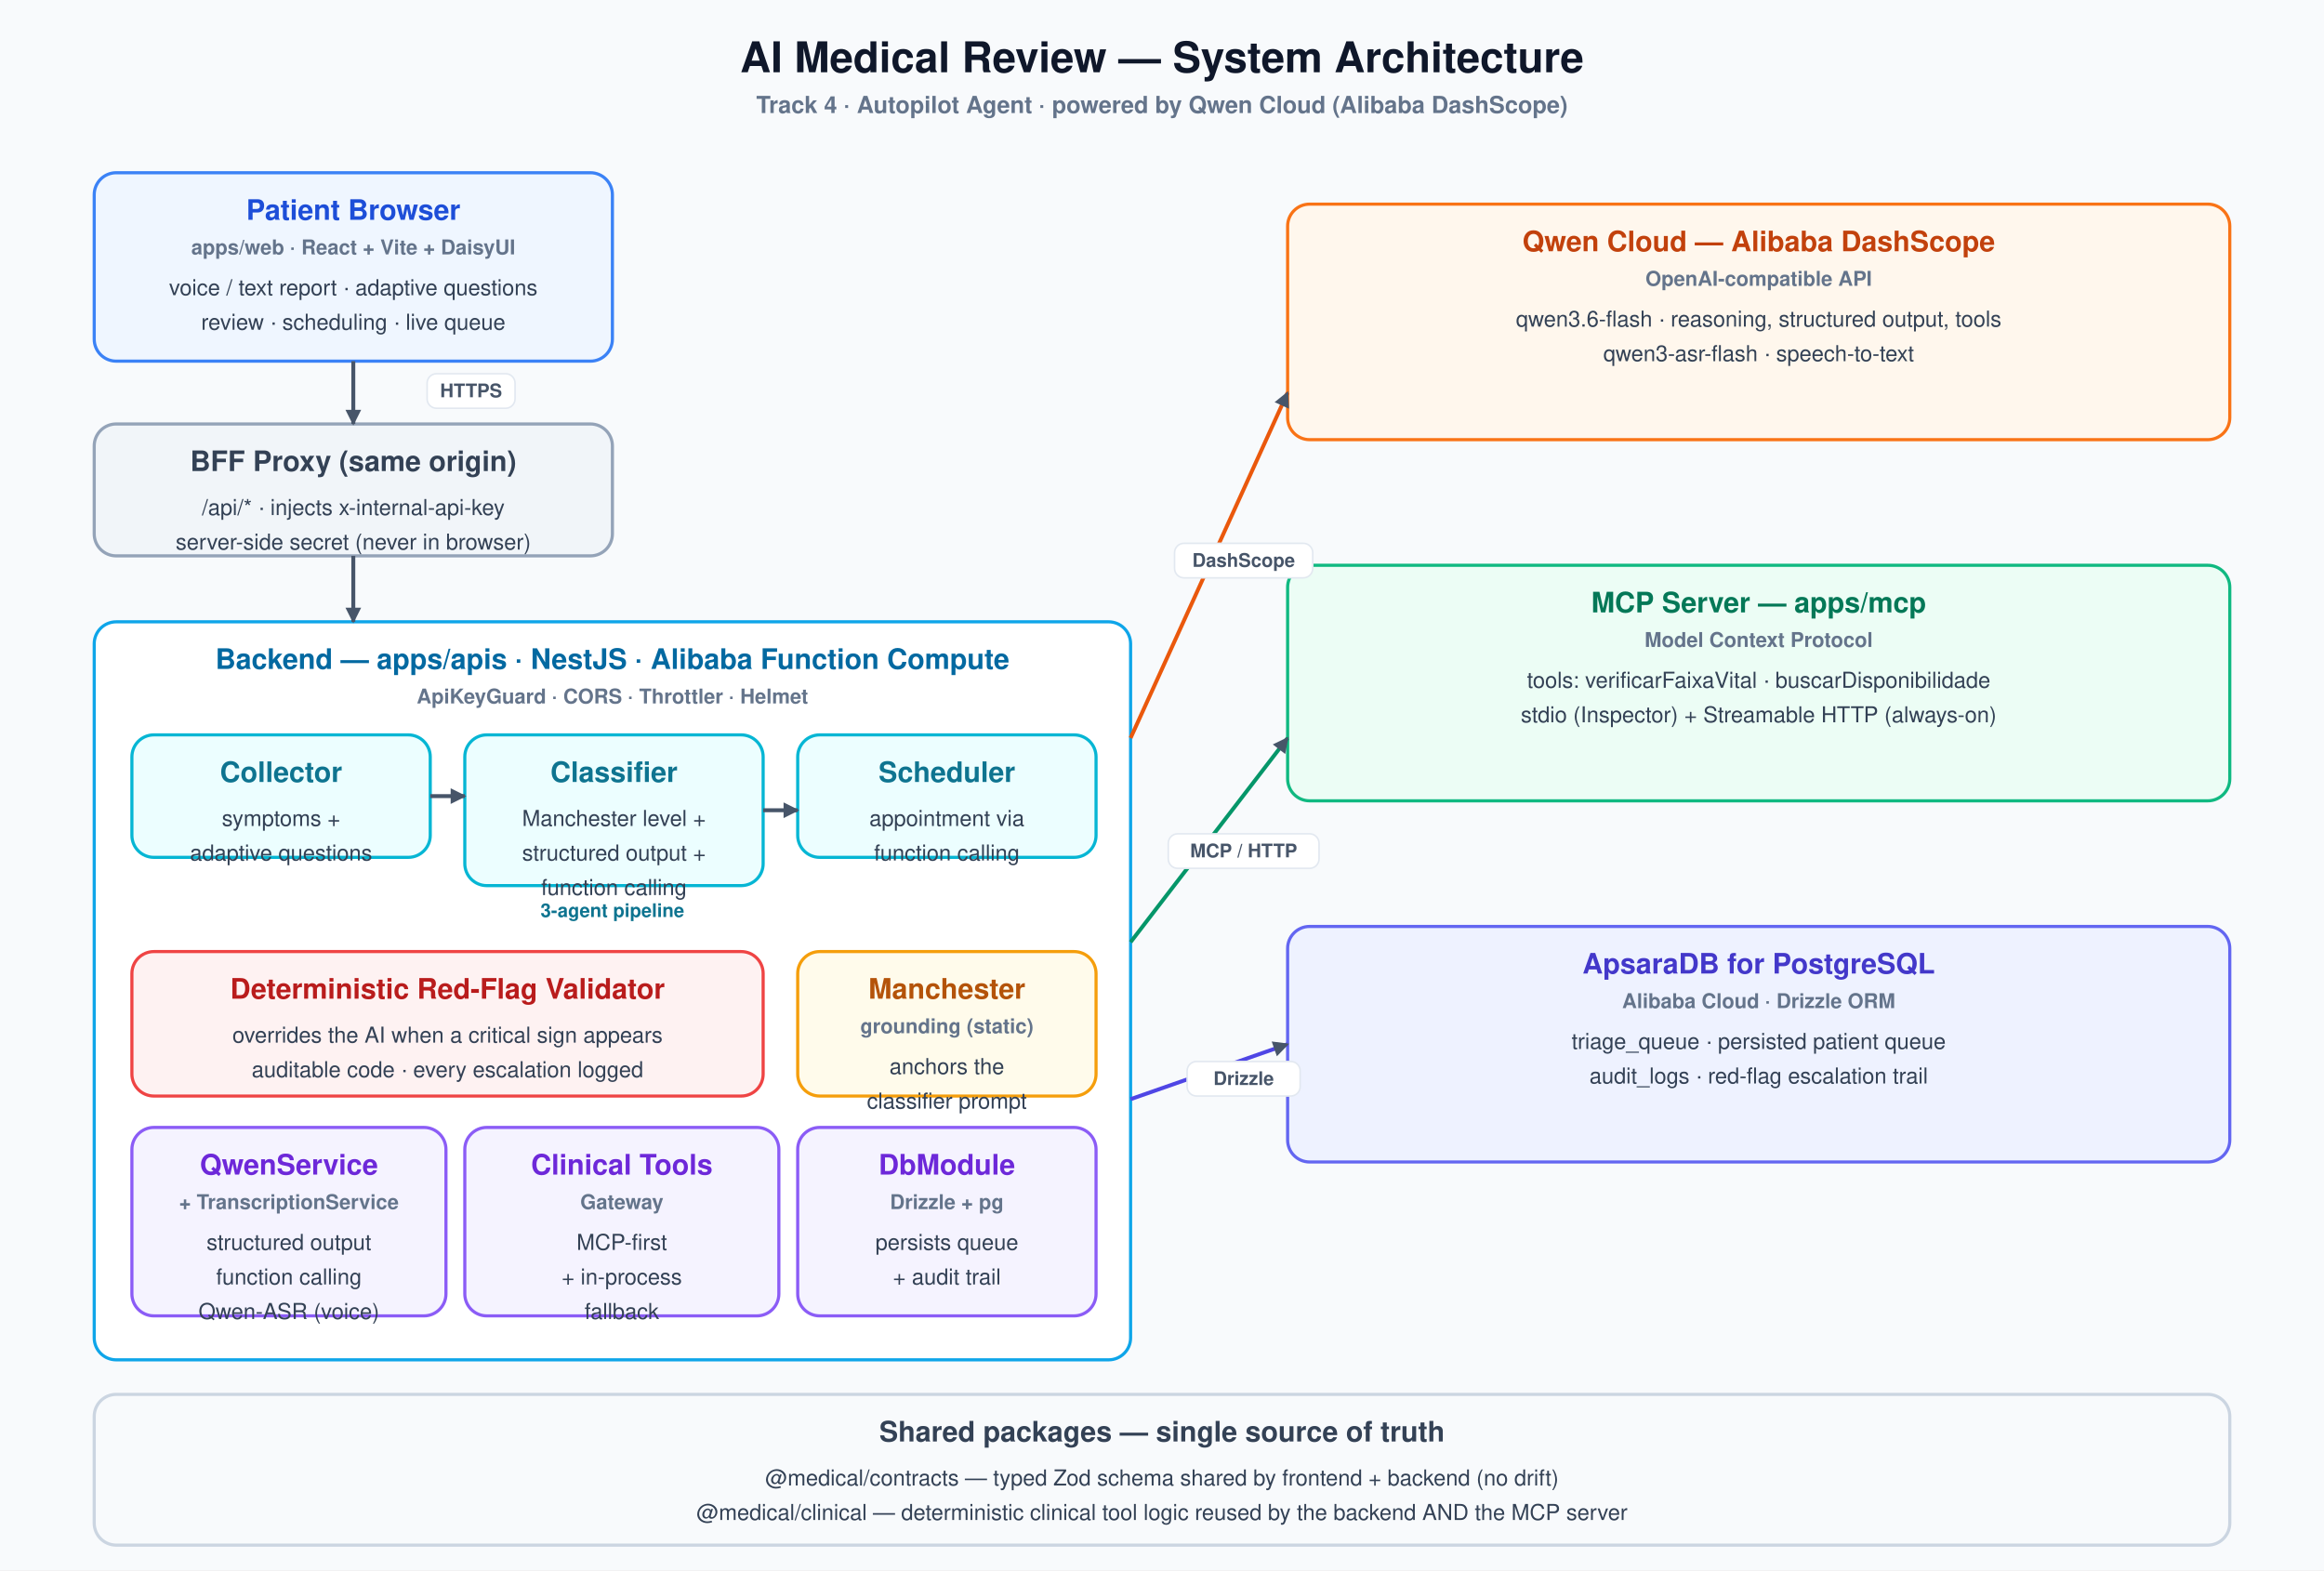
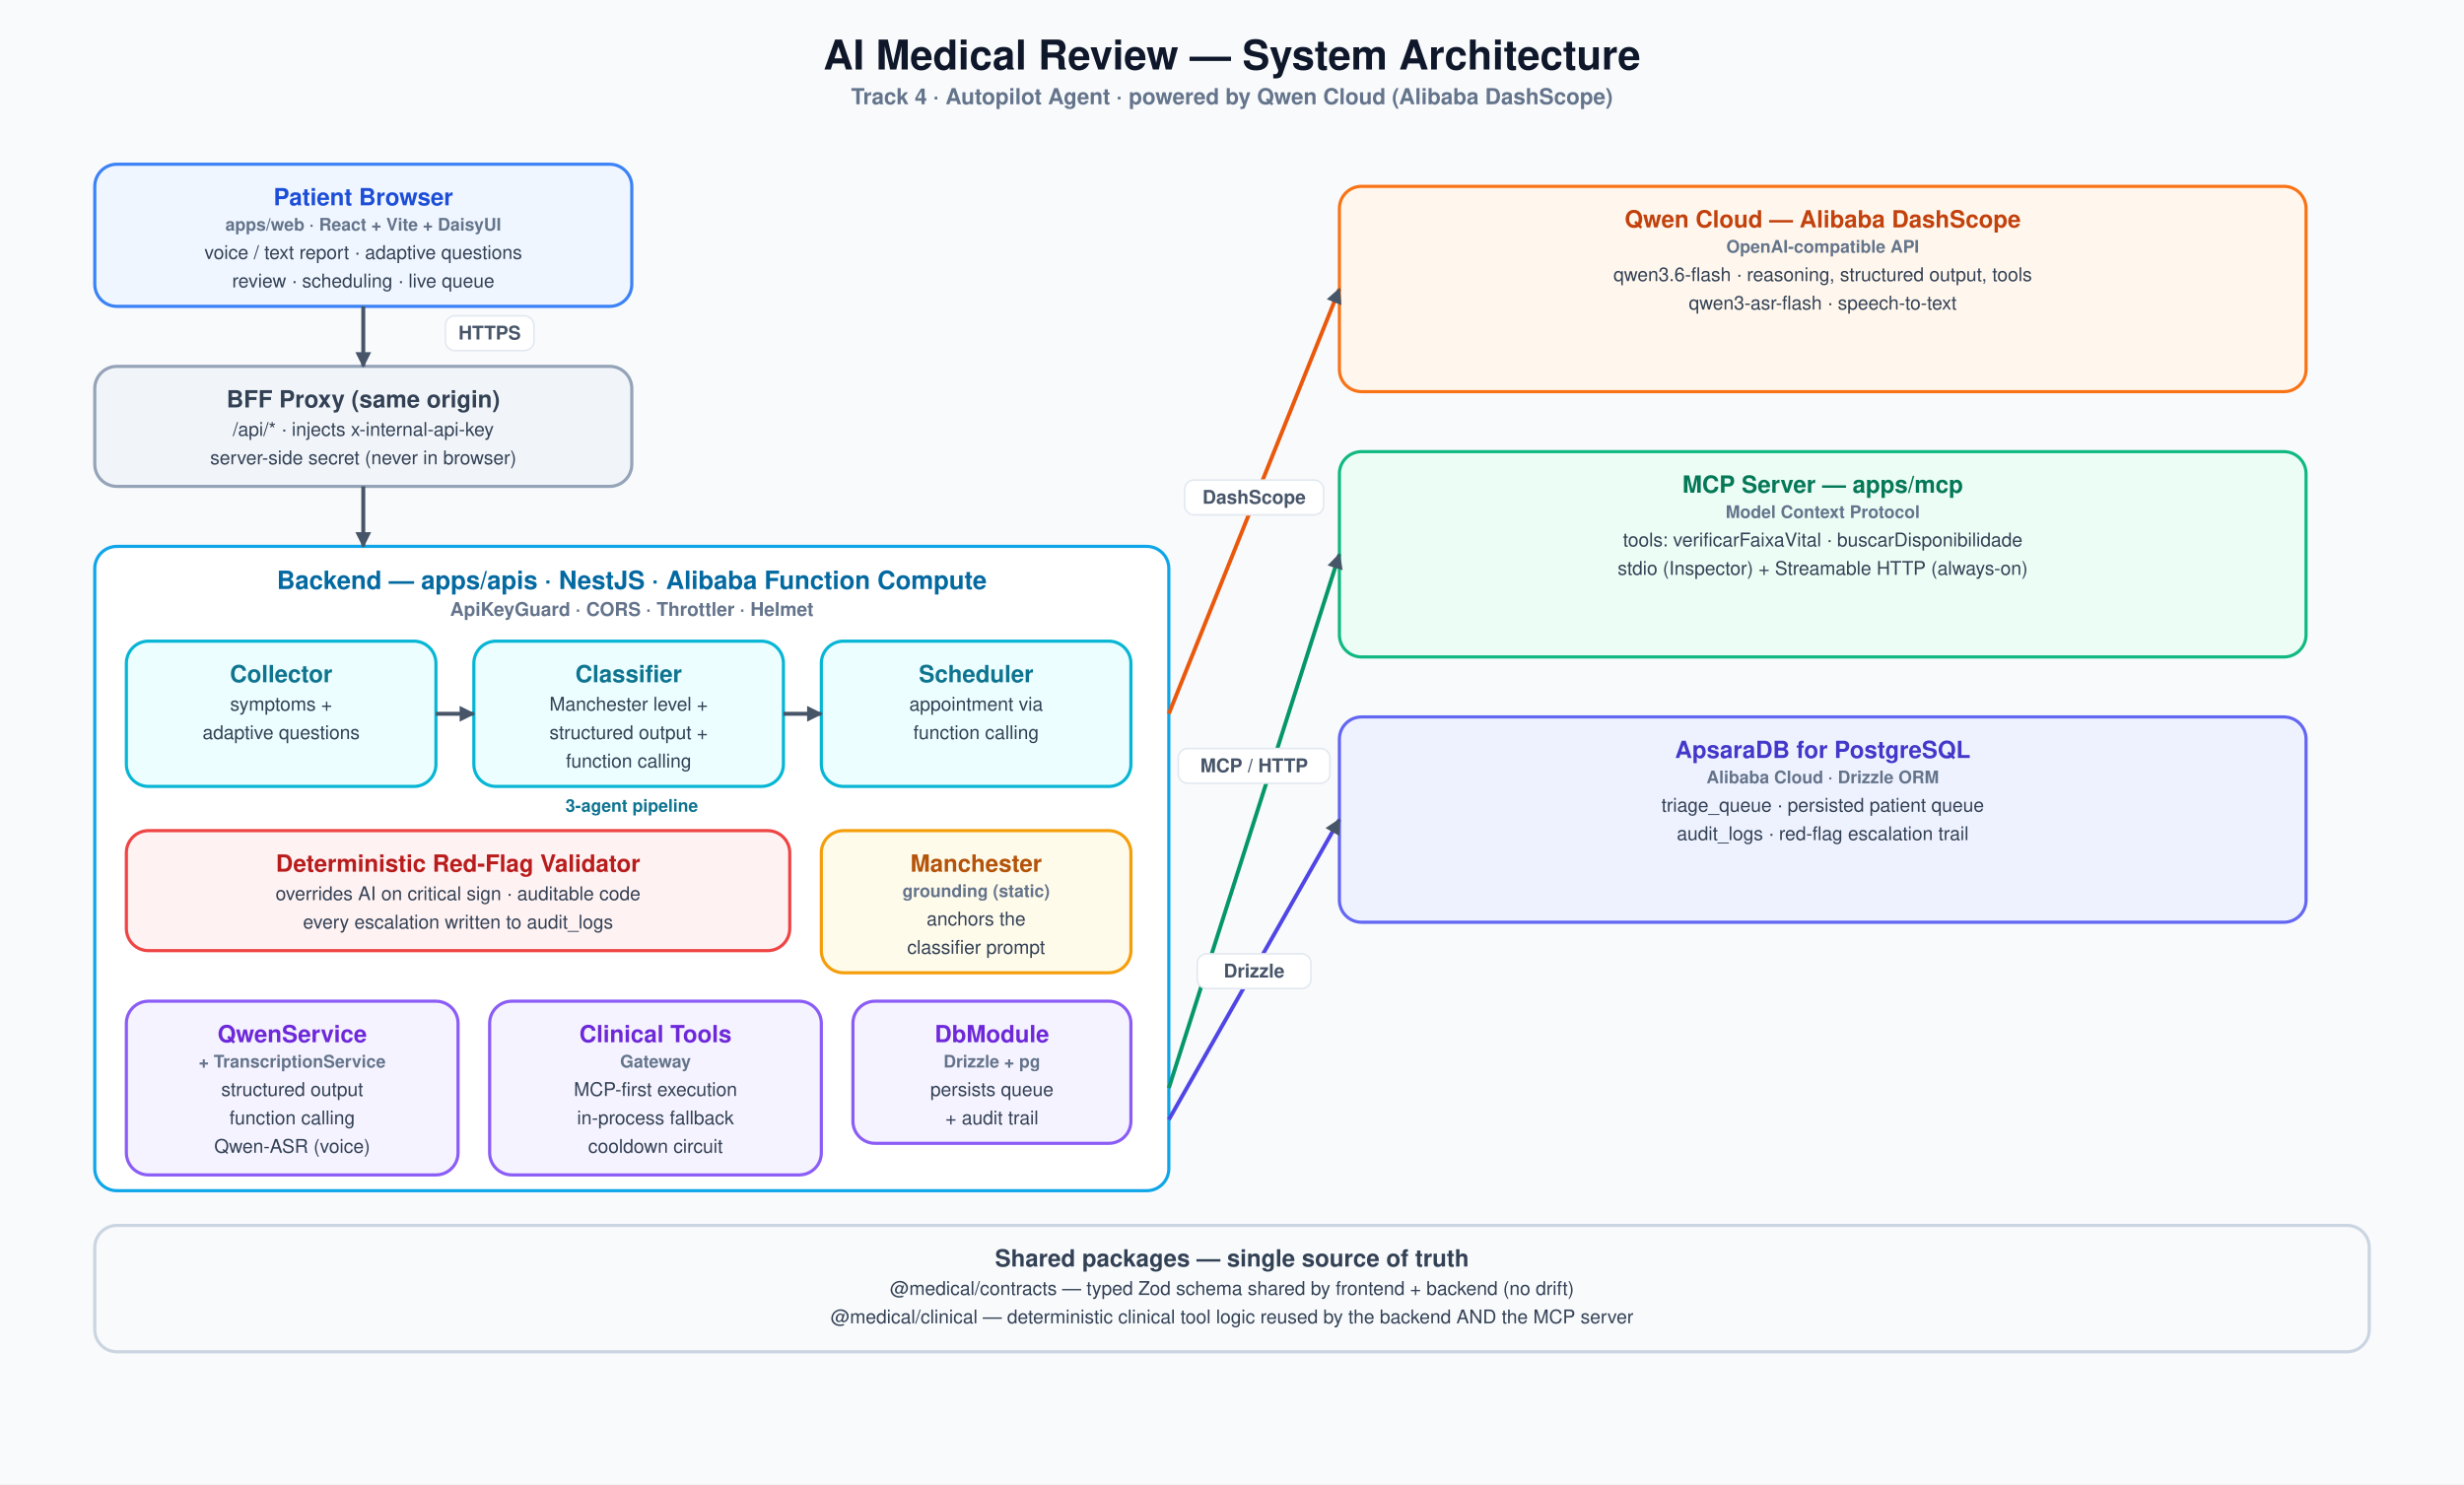
- <svg xmlns="http://www.w3.org/2000/svg" width="1480" height="1000" viewBox="0 0 1480 1000">
+ <svg xmlns="http://www.w3.org/2000/svg" width="1560" height="940" viewBox="0 0 1560 940">
  <defs>
    <marker id="arrow" markerWidth="12" markerHeight="12" refX="9" refY="5" orient="auto" markerUnits="userSpaceOnUse">
      <path d="M0,0 L10,5 L0,10 z" fill="#475569" />
    </marker>
  </defs>
-   <rect x="0" y="0" width="1480" height="1000" fill="#f8fafc" />
-   <text x="740.0" y="46" font-family="Helvetica,Arial,sans-serif" font-size="27" font-weight="800" fill="#0f172a" text-anchor="middle">AI Medical Review — System Architecture</text>
-   <text x="740.0" y="72" font-family="Helvetica,Arial,sans-serif" font-size="15" font-weight="600" fill="#64748b" text-anchor="middle">Track 4 · Autopilot Agent · powered by Qwen Cloud (Alibaba DashScope)</text>
-   <rect x="60" y="110" width="330" height="120" rx="14" fill="#eff6ff" stroke="#3b82f6" stroke-width="2" />
-   <text x="225.0" y="140" font-family="Helvetica,Arial,sans-serif" font-size="18" font-weight="800" fill="#1d4ed8" text-anchor="middle">Patient Browser</text>
-   <text x="225.0" y="162" font-family="Helvetica,Arial,sans-serif" font-size="13" font-weight="600" fill="#64748b" text-anchor="middle">apps/web · React + Vite + DaisyUI</text>
-   <text x="225.0" y="188" font-family="Helvetica,Arial,sans-serif" font-size="14" font-weight="500" fill="#334155" text-anchor="middle">voice / text report · adaptive questions</text>
-   <text x="225.0" y="210" font-family="Helvetica,Arial,sans-serif" font-size="14" font-weight="500" fill="#334155" text-anchor="middle">review · scheduling · live queue</text>
-   <rect x="60" y="270" width="330" height="84" rx="14" fill="#f1f5f9" stroke="#94a3b8" stroke-width="2" />
-   <text x="225.0" y="300" font-family="Helvetica,Arial,sans-serif" font-size="18" font-weight="800" fill="#334155" text-anchor="middle">BFF Proxy (same origin)</text>
-   <text x="225.0" y="328" font-family="Helvetica,Arial,sans-serif" font-size="14" font-weight="500" fill="#334155" text-anchor="middle">/api/*  ·  injects x-internal-api-key</text>
-   <text x="225.0" y="350" font-family="Helvetica,Arial,sans-serif" font-size="14" font-weight="500" fill="#334155" text-anchor="middle">server-side secret (never in browser)</text>
-   <rect x="60" y="396" width="660" height="470" rx="14" fill="#ffffff" stroke="#0ea5e9" stroke-width="2" />
-   <text x="390.0" y="426" font-family="Helvetica,Arial,sans-serif" font-size="18" font-weight="800" fill="#0369a1" text-anchor="middle">Backend — apps/apis · NestJS · Alibaba Function Compute</text>
-   <text x="390.0" y="448" font-family="Helvetica,Arial,sans-serif" font-size="13" font-weight="600" fill="#64748b" text-anchor="middle">ApiKeyGuard · CORS · Throttler · Helmet</text>
-   <rect x="84" y="468" width="190" height="78" rx="14" fill="#ecfeff" stroke="#06b6d4" stroke-width="2" />
-   <text x="179.0" y="498" font-family="Helvetica,Arial,sans-serif" font-size="18" font-weight="800" fill="#0e7490" text-anchor="middle">Collector</text>
-   <text x="179.0" y="526" font-family="Helvetica,Arial,sans-serif" font-size="14" font-weight="500" fill="#334155" text-anchor="middle">symptoms +</text>
-   <text x="179.0" y="548" font-family="Helvetica,Arial,sans-serif" font-size="14" font-weight="500" fill="#334155" text-anchor="middle">adaptive questions</text>
-   <rect x="296" y="468" width="190" height="96" rx="14" fill="#ecfeff" stroke="#06b6d4" stroke-width="2" />
-   <text x="391.0" y="498" font-family="Helvetica,Arial,sans-serif" font-size="18" font-weight="800" fill="#0e7490" text-anchor="middle">Classifier</text>
-   <text x="391.0" y="526" font-family="Helvetica,Arial,sans-serif" font-size="14" font-weight="500" fill="#334155" text-anchor="middle">Manchester level +</text>
-   <text x="391.0" y="548" font-family="Helvetica,Arial,sans-serif" font-size="14" font-weight="500" fill="#334155" text-anchor="middle">structured output +</text>
-   <text x="391.0" y="570" font-family="Helvetica,Arial,sans-serif" font-size="14" font-weight="500" fill="#334155" text-anchor="middle">function calling</text>
-   <rect x="508" y="468" width="190" height="78" rx="14" fill="#ecfeff" stroke="#06b6d4" stroke-width="2" />
-   <text x="603.0" y="498" font-family="Helvetica,Arial,sans-serif" font-size="18" font-weight="800" fill="#0e7490" text-anchor="middle">Scheduler</text>
-   <text x="603.0" y="526" font-family="Helvetica,Arial,sans-serif" font-size="14" font-weight="500" fill="#334155" text-anchor="middle">appointment via</text>
-   <text x="603.0" y="548" font-family="Helvetica,Arial,sans-serif" font-size="14" font-weight="500" fill="#334155" text-anchor="middle">function calling</text>
-   <line x1="274" y1="507" x2="296" y2="507" stroke="#475569" stroke-width="2.5" marker-end="url(#arrow)" />
-   <line x1="486" y1="516" x2="508" y2="516" stroke="#475569" stroke-width="2.5" marker-end="url(#arrow)" />
-   <text x="390.0" y="584" font-family="Helvetica,Arial,sans-serif" font-size="12" font-weight="700" fill="#0e7490" text-anchor="middle">3-agent pipeline</text>
-   <rect x="84" y="606" width="402" height="92" rx="14" fill="#fef2f2" stroke="#ef4444" stroke-width="2" />
-   <text x="285.0" y="636" font-family="Helvetica,Arial,sans-serif" font-size="18" font-weight="800" fill="#b91c1c" text-anchor="middle">Deterministic Red-Flag Validator</text>
-   <text x="285.0" y="664" font-family="Helvetica,Arial,sans-serif" font-size="14" font-weight="500" fill="#334155" text-anchor="middle">overrides the AI when a critical sign appears</text>
-   <text x="285.0" y="686" font-family="Helvetica,Arial,sans-serif" font-size="14" font-weight="500" fill="#334155" text-anchor="middle">auditable code · every escalation logged</text>
-   <rect x="508" y="606" width="190" height="92" rx="14" fill="#fffbeb" stroke="#f59e0b" stroke-width="2" />
-   <text x="603.0" y="636" font-family="Helvetica,Arial,sans-serif" font-size="18" font-weight="800" fill="#b45309" text-anchor="middle">Manchester</text>
-   <text x="603.0" y="658" font-family="Helvetica,Arial,sans-serif" font-size="13" font-weight="600" fill="#64748b" text-anchor="middle">grounding (static)</text>
-   <text x="603.0" y="684" font-family="Helvetica,Arial,sans-serif" font-size="14" font-weight="500" fill="#334155" text-anchor="middle">anchors the</text>
-   <text x="603.0" y="706" font-family="Helvetica,Arial,sans-serif" font-size="14" font-weight="500" fill="#334155" text-anchor="middle">classifier prompt</text>
-   <rect x="84" y="718" width="200" height="120" rx="14" fill="#f5f3ff" stroke="#8b5cf6" stroke-width="2" />
-   <text x="184.0" y="748" font-family="Helvetica,Arial,sans-serif" font-size="18" font-weight="800" fill="#6d28d9" text-anchor="middle">QwenService</text>
-   <text x="184.0" y="770" font-family="Helvetica,Arial,sans-serif" font-size="13" font-weight="600" fill="#64748b" text-anchor="middle">+ TranscriptionService</text>
-   <text x="184.0" y="796" font-family="Helvetica,Arial,sans-serif" font-size="14" font-weight="500" fill="#334155" text-anchor="middle">structured output</text>
-   <text x="184.0" y="818" font-family="Helvetica,Arial,sans-serif" font-size="14" font-weight="500" fill="#334155" text-anchor="middle">function calling</text>
-   <text x="184.0" y="840" font-family="Helvetica,Arial,sans-serif" font-size="14" font-weight="500" fill="#334155" text-anchor="middle">Qwen-ASR (voice)</text>
-   <rect x="296" y="718" width="200" height="120" rx="14" fill="#f5f3ff" stroke="#8b5cf6" stroke-width="2" />
-   <text x="396.0" y="748" font-family="Helvetica,Arial,sans-serif" font-size="18" font-weight="800" fill="#6d28d9" text-anchor="middle">Clinical Tools</text>
-   <text x="396.0" y="770" font-family="Helvetica,Arial,sans-serif" font-size="13" font-weight="600" fill="#64748b" text-anchor="middle">Gateway</text>
-   <text x="396.0" y="796" font-family="Helvetica,Arial,sans-serif" font-size="14" font-weight="500" fill="#334155" text-anchor="middle">MCP-first</text>
-   <text x="396.0" y="818" font-family="Helvetica,Arial,sans-serif" font-size="14" font-weight="500" fill="#334155" text-anchor="middle">+ in-process</text>
-   <text x="396.0" y="840" font-family="Helvetica,Arial,sans-serif" font-size="14" font-weight="500" fill="#334155" text-anchor="middle">fallback</text>
-   <rect x="508" y="718" width="190" height="120" rx="14" fill="#f5f3ff" stroke="#8b5cf6" stroke-width="2" />
-   <text x="603.0" y="748" font-family="Helvetica,Arial,sans-serif" font-size="18" font-weight="800" fill="#6d28d9" text-anchor="middle">DbModule</text>
-   <text x="603.0" y="770" font-family="Helvetica,Arial,sans-serif" font-size="13" font-weight="600" fill="#64748b" text-anchor="middle">Drizzle + pg</text>
-   <text x="603.0" y="796" font-family="Helvetica,Arial,sans-serif" font-size="14" font-weight="500" fill="#334155" text-anchor="middle">persists queue</text>
-   <text x="603.0" y="818" font-family="Helvetica,Arial,sans-serif" font-size="14" font-weight="500" fill="#334155" text-anchor="middle">+ audit trail</text>
-   <rect x="820" y="130" width="600" height="150" rx="14" fill="#fff7ed" stroke="#f97316" stroke-width="2" />
-   <text x="1120.0" y="160" font-family="Helvetica,Arial,sans-serif" font-size="18" font-weight="800" fill="#c2410c" text-anchor="middle">Qwen Cloud — Alibaba DashScope</text>
-   <text x="1120.0" y="182" font-family="Helvetica,Arial,sans-serif" font-size="13" font-weight="600" fill="#64748b" text-anchor="middle">OpenAI-compatible API</text>
-   <text x="1120.0" y="208" font-family="Helvetica,Arial,sans-serif" font-size="14" font-weight="500" fill="#334155" text-anchor="middle">qwen3.6-flash  ·  reasoning, structured output, tools</text>
-   <text x="1120.0" y="230" font-family="Helvetica,Arial,sans-serif" font-size="14" font-weight="500" fill="#334155" text-anchor="middle">qwen3-asr-flash  ·  speech-to-text</text>
-   <rect x="820" y="360" width="600" height="150" rx="14" fill="#ecfdf5" stroke="#10b981" stroke-width="2" />
-   <text x="1120.0" y="390" font-family="Helvetica,Arial,sans-serif" font-size="18" font-weight="800" fill="#047857" text-anchor="middle">MCP Server — apps/mcp</text>
-   <text x="1120.0" y="412" font-family="Helvetica,Arial,sans-serif" font-size="13" font-weight="600" fill="#64748b" text-anchor="middle">Model Context Protocol</text>
-   <text x="1120.0" y="438" font-family="Helvetica,Arial,sans-serif" font-size="14" font-weight="500" fill="#334155" text-anchor="middle">tools: verificarFaixaVital · buscarDisponibilidade</text>
-   <text x="1120.0" y="460" font-family="Helvetica,Arial,sans-serif" font-size="14" font-weight="500" fill="#334155" text-anchor="middle">stdio (Inspector) + Streamable HTTP (always-on)</text>
-   <rect x="820" y="590" width="600" height="150" rx="14" fill="#eef2ff" stroke="#6366f1" stroke-width="2" />
-   <text x="1120.0" y="620" font-family="Helvetica,Arial,sans-serif" font-size="18" font-weight="800" fill="#4338ca" text-anchor="middle">ApsaraDB for PostgreSQL</text>
-   <text x="1120.0" y="642" font-family="Helvetica,Arial,sans-serif" font-size="13" font-weight="600" fill="#64748b" text-anchor="middle">Alibaba Cloud · Drizzle ORM</text>
-   <text x="1120.0" y="668" font-family="Helvetica,Arial,sans-serif" font-size="14" font-weight="500" fill="#334155" text-anchor="middle">triage_queue  ·  persisted patient queue</text>
-   <text x="1120.0" y="690" font-family="Helvetica,Arial,sans-serif" font-size="14" font-weight="500" fill="#334155" text-anchor="middle">audit_logs  ·  red-flag escalation trail</text>
-   <rect x="60" y="888" width="1360" height="96" rx="14" fill="#f8fafc" stroke="#cbd5e1" stroke-width="2" />
-   <text x="740.0" y="918" font-family="Helvetica,Arial,sans-serif" font-size="18" font-weight="800" fill="#334155" text-anchor="middle">Shared packages — single source of truth</text>
-   <text x="740.0" y="946" font-family="Helvetica,Arial,sans-serif" font-size="14" font-weight="500" fill="#334155" text-anchor="middle">@medical/contracts — typed Zod schema shared by frontend + backend (no drift)</text>
-   <text x="740.0" y="968" font-family="Helvetica,Arial,sans-serif" font-size="14" font-weight="500" fill="#334155" text-anchor="middle">@medical/clinical — deterministic clinical tool logic reused by the backend AND the MCP server</text>
-   <line x1="225" y1="230" x2="225" y2="270" stroke="#475569" stroke-width="2.5" marker-end="url(#arrow)" />
-   <rect x="272" y="238" width="56" height="22" rx="6" fill="#ffffff" stroke="#e2e8f0" stroke-width="1" />
-   <text x="300" y="253" font-family="Helvetica,Arial,sans-serif" font-size="12" font-weight="700" fill="#475569" text-anchor="middle">HTTPS</text>
-   <line x1="225" y1="354" x2="225" y2="396" stroke="#475569" stroke-width="2.5" marker-end="url(#arrow)" />
-   <line x1="720" y1="470" x2="820" y2="250" stroke="#ea580c" stroke-width="2.5" marker-end="url(#arrow)" />
-   <rect x="748" y="346" width="88" height="22" rx="6" fill="#ffffff" stroke="#e2e8f0" stroke-width="1" />
-   <text x="792" y="361" font-family="Helvetica,Arial,sans-serif" font-size="12" font-weight="700" fill="#475569" text-anchor="middle">DashScope</text>
-   <line x1="720" y1="600" x2="820" y2="470" stroke="#059669" stroke-width="2.5" marker-end="url(#arrow)" />
-   <rect x="744" y="531" width="96" height="22" rx="6" fill="#ffffff" stroke="#e2e8f0" stroke-width="1" />
-   <text x="792" y="546" font-family="Helvetica,Arial,sans-serif" font-size="12" font-weight="700" fill="#475569" text-anchor="middle">MCP / HTTP</text>
-   <line x1="720" y1="700" x2="820" y2="665" stroke="#4f46e5" stroke-width="2.5" marker-end="url(#arrow)" />
-   <rect x="756" y="676" width="72" height="22" rx="6" fill="#ffffff" stroke="#e2e8f0" stroke-width="1" />
-   <text x="792" y="691" font-family="Helvetica,Arial,sans-serif" font-size="12" font-weight="700" fill="#475569" text-anchor="middle">Drizzle</text>
+   <rect x="0" y="0" width="1560" height="940" fill="#f8fafc" />
+   <text x="780.0" y="44" font-family="Helvetica,Arial,sans-serif" font-size="26" font-weight="800" fill="#0f172a" text-anchor="middle">AI Medical Review — System Architecture</text>
+   <text x="780.0" y="66" font-family="Helvetica,Arial,sans-serif" font-size="14" font-weight="600" fill="#64748b" text-anchor="middle">Track 4 · Autopilot Agent · powered by Qwen Cloud (Alibaba DashScope)</text>
+   <rect x="60" y="104" width="340" height="90" rx="14" fill="#eff6ff" stroke="#3b82f6" stroke-width="2" />
+   <text x="230.0" y="130" font-family="Helvetica,Arial,sans-serif" font-size="15" font-weight="800" fill="#1d4ed8" text-anchor="middle">Patient Browser</text>
+   <text x="230.0" y="146" font-family="Helvetica,Arial,sans-serif" font-size="11" font-weight="600" fill="#64748b" text-anchor="middle">apps/web · React + Vite + DaisyUI</text>
+   <text x="230.0" y="164" font-family="Helvetica,Arial,sans-serif" font-size="12" font-weight="500" fill="#334155" text-anchor="middle">voice / text report · adaptive questions</text>
+   <text x="230.0" y="182" font-family="Helvetica,Arial,sans-serif" font-size="12" font-weight="500" fill="#334155" text-anchor="middle">review · scheduling · live queue</text>
+   <rect x="60" y="232" width="340" height="76" rx="14" fill="#f1f5f9" stroke="#94a3b8" stroke-width="2" />
+   <text x="230.0" y="258" font-family="Helvetica,Arial,sans-serif" font-size="15" font-weight="800" fill="#334155" text-anchor="middle">BFF Proxy (same origin)</text>
+   <text x="230.0" y="276" font-family="Helvetica,Arial,sans-serif" font-size="12" font-weight="500" fill="#334155" text-anchor="middle">/api/*  ·  injects x-internal-api-key</text>
+   <text x="230.0" y="294" font-family="Helvetica,Arial,sans-serif" font-size="12" font-weight="500" fill="#334155" text-anchor="middle">server-side secret (never in browser)</text>
+   <rect x="60" y="346" width="680" height="408" rx="14" fill="#ffffff" stroke="#0ea5e9" stroke-width="2" />
+   <text x="400.0" y="373" font-family="Helvetica,Arial,sans-serif" font-size="16" font-weight="800" fill="#0369a1" text-anchor="middle">Backend — apps/apis · NestJS · Alibaba Function Compute</text>
+   <text x="400.0" y="390" font-family="Helvetica,Arial,sans-serif" font-size="12" font-weight="600" fill="#64748b" text-anchor="middle">ApiKeyGuard · CORS · Throttler · Helmet</text>
+   <rect x="80" y="406" width="196" height="92" rx="14" fill="#ecfeff" stroke="#06b6d4" stroke-width="2" />
+   <text x="178.0" y="432" font-family="Helvetica,Arial,sans-serif" font-size="15" font-weight="800" fill="#0e7490" text-anchor="middle">Collector</text>
+   <text x="178.0" y="450" font-family="Helvetica,Arial,sans-serif" font-size="12" font-weight="500" fill="#334155" text-anchor="middle">symptoms +</text>
+   <text x="178.0" y="468" font-family="Helvetica,Arial,sans-serif" font-size="12" font-weight="500" fill="#334155" text-anchor="middle">adaptive questions</text>
+   <rect x="300" y="406" width="196" height="92" rx="14" fill="#ecfeff" stroke="#06b6d4" stroke-width="2" />
+   <text x="398.0" y="432" font-family="Helvetica,Arial,sans-serif" font-size="15" font-weight="800" fill="#0e7490" text-anchor="middle">Classifier</text>
+   <text x="398.0" y="450" font-family="Helvetica,Arial,sans-serif" font-size="12" font-weight="500" fill="#334155" text-anchor="middle">Manchester level +</text>
+   <text x="398.0" y="468" font-family="Helvetica,Arial,sans-serif" font-size="12" font-weight="500" fill="#334155" text-anchor="middle">structured output +</text>
+   <text x="398.0" y="486" font-family="Helvetica,Arial,sans-serif" font-size="12" font-weight="500" fill="#334155" text-anchor="middle">function calling</text>
+   <rect x="520" y="406" width="196" height="92" rx="14" fill="#ecfeff" stroke="#06b6d4" stroke-width="2" />
+   <text x="618.0" y="432" font-family="Helvetica,Arial,sans-serif" font-size="15" font-weight="800" fill="#0e7490" text-anchor="middle">Scheduler</text>
+   <text x="618.0" y="450" font-family="Helvetica,Arial,sans-serif" font-size="12" font-weight="500" fill="#334155" text-anchor="middle">appointment via</text>
+   <text x="618.0" y="468" font-family="Helvetica,Arial,sans-serif" font-size="12" font-weight="500" fill="#334155" text-anchor="middle">function calling</text>
+   <line x1="276" y1="452" x2="300" y2="452" stroke="#475569" stroke-width="2.5" marker-end="url(#arrow)" />
+   <line x1="496" y1="452" x2="520" y2="452" stroke="#475569" stroke-width="2.5" marker-end="url(#arrow)" />
+   <text x="400.0" y="514" font-family="Helvetica,Arial,sans-serif" font-size="11" font-weight="700" fill="#0e7490" text-anchor="middle">3-agent pipeline</text>
+   <rect x="80" y="526" width="420" height="76" rx="14" fill="#fef2f2" stroke="#ef4444" stroke-width="2" />
+   <text x="290.0" y="552" font-family="Helvetica,Arial,sans-serif" font-size="15" font-weight="800" fill="#b91c1c" text-anchor="middle">Deterministic Red-Flag Validator</text>
+   <text x="290.0" y="570" font-family="Helvetica,Arial,sans-serif" font-size="12" font-weight="500" fill="#334155" text-anchor="middle">overrides AI on critical sign  ·  auditable code</text>
+   <text x="290.0" y="588" font-family="Helvetica,Arial,sans-serif" font-size="12" font-weight="500" fill="#334155" text-anchor="middle">every escalation written to audit_logs</text>
+   <rect x="520" y="526" width="196" height="90" rx="14" fill="#fffbeb" stroke="#f59e0b" stroke-width="2" />
+   <text x="618.0" y="552" font-family="Helvetica,Arial,sans-serif" font-size="15" font-weight="800" fill="#b45309" text-anchor="middle">Manchester</text>
+   <text x="618.0" y="568" font-family="Helvetica,Arial,sans-serif" font-size="11" font-weight="600" fill="#64748b" text-anchor="middle">grounding (static)</text>
+   <text x="618.0" y="586" font-family="Helvetica,Arial,sans-serif" font-size="12" font-weight="500" fill="#334155" text-anchor="middle">anchors the</text>
+   <text x="618.0" y="604" font-family="Helvetica,Arial,sans-serif" font-size="12" font-weight="500" fill="#334155" text-anchor="middle">classifier prompt</text>
+   <rect x="80" y="634" width="210" height="110" rx="14" fill="#f5f3ff" stroke="#8b5cf6" stroke-width="2" />
+   <text x="185.0" y="660" font-family="Helvetica,Arial,sans-serif" font-size="15" font-weight="800" fill="#6d28d9" text-anchor="middle">QwenService</text>
+   <text x="185.0" y="676" font-family="Helvetica,Arial,sans-serif" font-size="11" font-weight="600" fill="#64748b" text-anchor="middle">+ TranscriptionService</text>
+   <text x="185.0" y="694" font-family="Helvetica,Arial,sans-serif" font-size="12" font-weight="500" fill="#334155" text-anchor="middle">structured output</text>
+   <text x="185.0" y="712" font-family="Helvetica,Arial,sans-serif" font-size="12" font-weight="500" fill="#334155" text-anchor="middle">function calling</text>
+   <text x="185.0" y="730" font-family="Helvetica,Arial,sans-serif" font-size="12" font-weight="500" fill="#334155" text-anchor="middle">Qwen-ASR (voice)</text>
+   <rect x="310" y="634" width="210" height="110" rx="14" fill="#f5f3ff" stroke="#8b5cf6" stroke-width="2" />
+   <text x="415.0" y="660" font-family="Helvetica,Arial,sans-serif" font-size="15" font-weight="800" fill="#6d28d9" text-anchor="middle">Clinical Tools</text>
+   <text x="415.0" y="676" font-family="Helvetica,Arial,sans-serif" font-size="11" font-weight="600" fill="#64748b" text-anchor="middle">Gateway</text>
+   <text x="415.0" y="694" font-family="Helvetica,Arial,sans-serif" font-size="12" font-weight="500" fill="#334155" text-anchor="middle">MCP-first execution</text>
+   <text x="415.0" y="712" font-family="Helvetica,Arial,sans-serif" font-size="12" font-weight="500" fill="#334155" text-anchor="middle">in-process fallback</text>
+   <text x="415.0" y="730" font-family="Helvetica,Arial,sans-serif" font-size="12" font-weight="500" fill="#334155" text-anchor="middle">cooldown circuit</text>
+   <rect x="540" y="634" width="176" height="90" rx="14" fill="#f5f3ff" stroke="#8b5cf6" stroke-width="2" />
+   <text x="628.0" y="660" font-family="Helvetica,Arial,sans-serif" font-size="15" font-weight="800" fill="#6d28d9" text-anchor="middle">DbModule</text>
+   <text x="628.0" y="676" font-family="Helvetica,Arial,sans-serif" font-size="11" font-weight="600" fill="#64748b" text-anchor="middle">Drizzle + pg</text>
+   <text x="628.0" y="694" font-family="Helvetica,Arial,sans-serif" font-size="12" font-weight="500" fill="#334155" text-anchor="middle">persists queue</text>
+   <text x="628.0" y="712" font-family="Helvetica,Arial,sans-serif" font-size="12" font-weight="500" fill="#334155" text-anchor="middle">+ audit trail</text>
+   <rect x="848" y="118" width="612" height="130" rx="14" fill="#fff7ed" stroke="#f97316" stroke-width="2" />
+   <text x="1154.0" y="144" font-family="Helvetica,Arial,sans-serif" font-size="15" font-weight="800" fill="#c2410c" text-anchor="middle">Qwen Cloud — Alibaba DashScope</text>
+   <text x="1154.0" y="160" font-family="Helvetica,Arial,sans-serif" font-size="11" font-weight="600" fill="#64748b" text-anchor="middle">OpenAI-compatible API</text>
+   <text x="1154.0" y="178" font-family="Helvetica,Arial,sans-serif" font-size="12" font-weight="500" fill="#334155" text-anchor="middle">qwen3.6-flash  ·  reasoning, structured output, tools</text>
+   <text x="1154.0" y="196" font-family="Helvetica,Arial,sans-serif" font-size="12" font-weight="500" fill="#334155" text-anchor="middle">qwen3-asr-flash  ·  speech-to-text</text>
+   <rect x="848" y="286" width="612" height="130" rx="14" fill="#ecfdf5" stroke="#10b981" stroke-width="2" />
+   <text x="1154.0" y="312" font-family="Helvetica,Arial,sans-serif" font-size="15" font-weight="800" fill="#047857" text-anchor="middle">MCP Server — apps/mcp</text>
+   <text x="1154.0" y="328" font-family="Helvetica,Arial,sans-serif" font-size="11" font-weight="600" fill="#64748b" text-anchor="middle">Model Context Protocol</text>
+   <text x="1154.0" y="346" font-family="Helvetica,Arial,sans-serif" font-size="12" font-weight="500" fill="#334155" text-anchor="middle">tools: verificarFaixaVital · buscarDisponibilidade</text>
+   <text x="1154.0" y="364" font-family="Helvetica,Arial,sans-serif" font-size="12" font-weight="500" fill="#334155" text-anchor="middle">stdio (Inspector) + Streamable HTTP (always-on)</text>
+   <rect x="848" y="454" width="612" height="130" rx="14" fill="#eef2ff" stroke="#6366f1" stroke-width="2" />
+   <text x="1154.0" y="480" font-family="Helvetica,Arial,sans-serif" font-size="15" font-weight="800" fill="#4338ca" text-anchor="middle">ApsaraDB for PostgreSQL</text>
+   <text x="1154.0" y="496" font-family="Helvetica,Arial,sans-serif" font-size="11" font-weight="600" fill="#64748b" text-anchor="middle">Alibaba Cloud · Drizzle ORM</text>
+   <text x="1154.0" y="514" font-family="Helvetica,Arial,sans-serif" font-size="12" font-weight="500" fill="#334155" text-anchor="middle">triage_queue  ·  persisted patient queue</text>
+   <text x="1154.0" y="532" font-family="Helvetica,Arial,sans-serif" font-size="12" font-weight="500" fill="#334155" text-anchor="middle">audit_logs  ·  red-flag escalation trail</text>
+   <rect x="60" y="776" width="1440" height="80" rx="14" fill="#f8fafc" stroke="#cbd5e1" stroke-width="2" />
+   <text x="780.0" y="802" font-family="Helvetica,Arial,sans-serif" font-size="15" font-weight="800" fill="#334155" text-anchor="middle">Shared packages — single source of truth</text>
+   <text x="780.0" y="820" font-family="Helvetica,Arial,sans-serif" font-size="12" font-weight="500" fill="#334155" text-anchor="middle">@medical/contracts — typed Zod schema shared by frontend + backend (no drift)</text>
+   <text x="780.0" y="838" font-family="Helvetica,Arial,sans-serif" font-size="12" font-weight="500" fill="#334155" text-anchor="middle">@medical/clinical — deterministic clinical tool logic reused by the backend AND the MCP server</text>
+   <line x1="230" y1="194" x2="230" y2="232" stroke="#475569" stroke-width="2.5" marker-end="url(#arrow)" />
+   <rect x="282" y="200" width="56" height="22" rx="6" fill="#ffffff" stroke="#e2e8f0" stroke-width="1" />
+   <text x="310" y="215" font-family="Helvetica,Arial,sans-serif" font-size="12" font-weight="700" fill="#475569" text-anchor="middle">HTTPS</text>
+   <line x1="230" y1="308" x2="230" y2="346" stroke="#475569" stroke-width="2.5" marker-end="url(#arrow)" />
+   <line x1="740" y1="452" x2="848" y2="183" stroke="#ea580c" stroke-width="2.5" marker-end="url(#arrow)" />
+   <rect x="750" y="304" width="88" height="22" rx="6" fill="#ffffff" stroke="#e2e8f0" stroke-width="1" />
+   <text x="794" y="319" font-family="Helvetica,Arial,sans-serif" font-size="12" font-weight="700" fill="#475569" text-anchor="middle">DashScope</text>
+   <line x1="740" y1="689" x2="848" y2="351" stroke="#059669" stroke-width="2.5" marker-end="url(#arrow)" />
+   <rect x="746" y="474" width="96" height="22" rx="6" fill="#ffffff" stroke="#e2e8f0" stroke-width="1" />
+   <text x="794" y="489" font-family="Helvetica,Arial,sans-serif" font-size="12" font-weight="700" fill="#475569" text-anchor="middle">MCP / HTTP</text>
+   <line x1="740" y1="709" x2="848" y2="519" stroke="#4f46e5" stroke-width="2.5" marker-end="url(#arrow)" />
+   <rect x="758" y="604" width="72" height="22" rx="6" fill="#ffffff" stroke="#e2e8f0" stroke-width="1" />
+   <text x="794" y="619" font-family="Helvetica,Arial,sans-serif" font-size="12" font-weight="700" fill="#475569" text-anchor="middle">Drizzle</text>
</svg>
